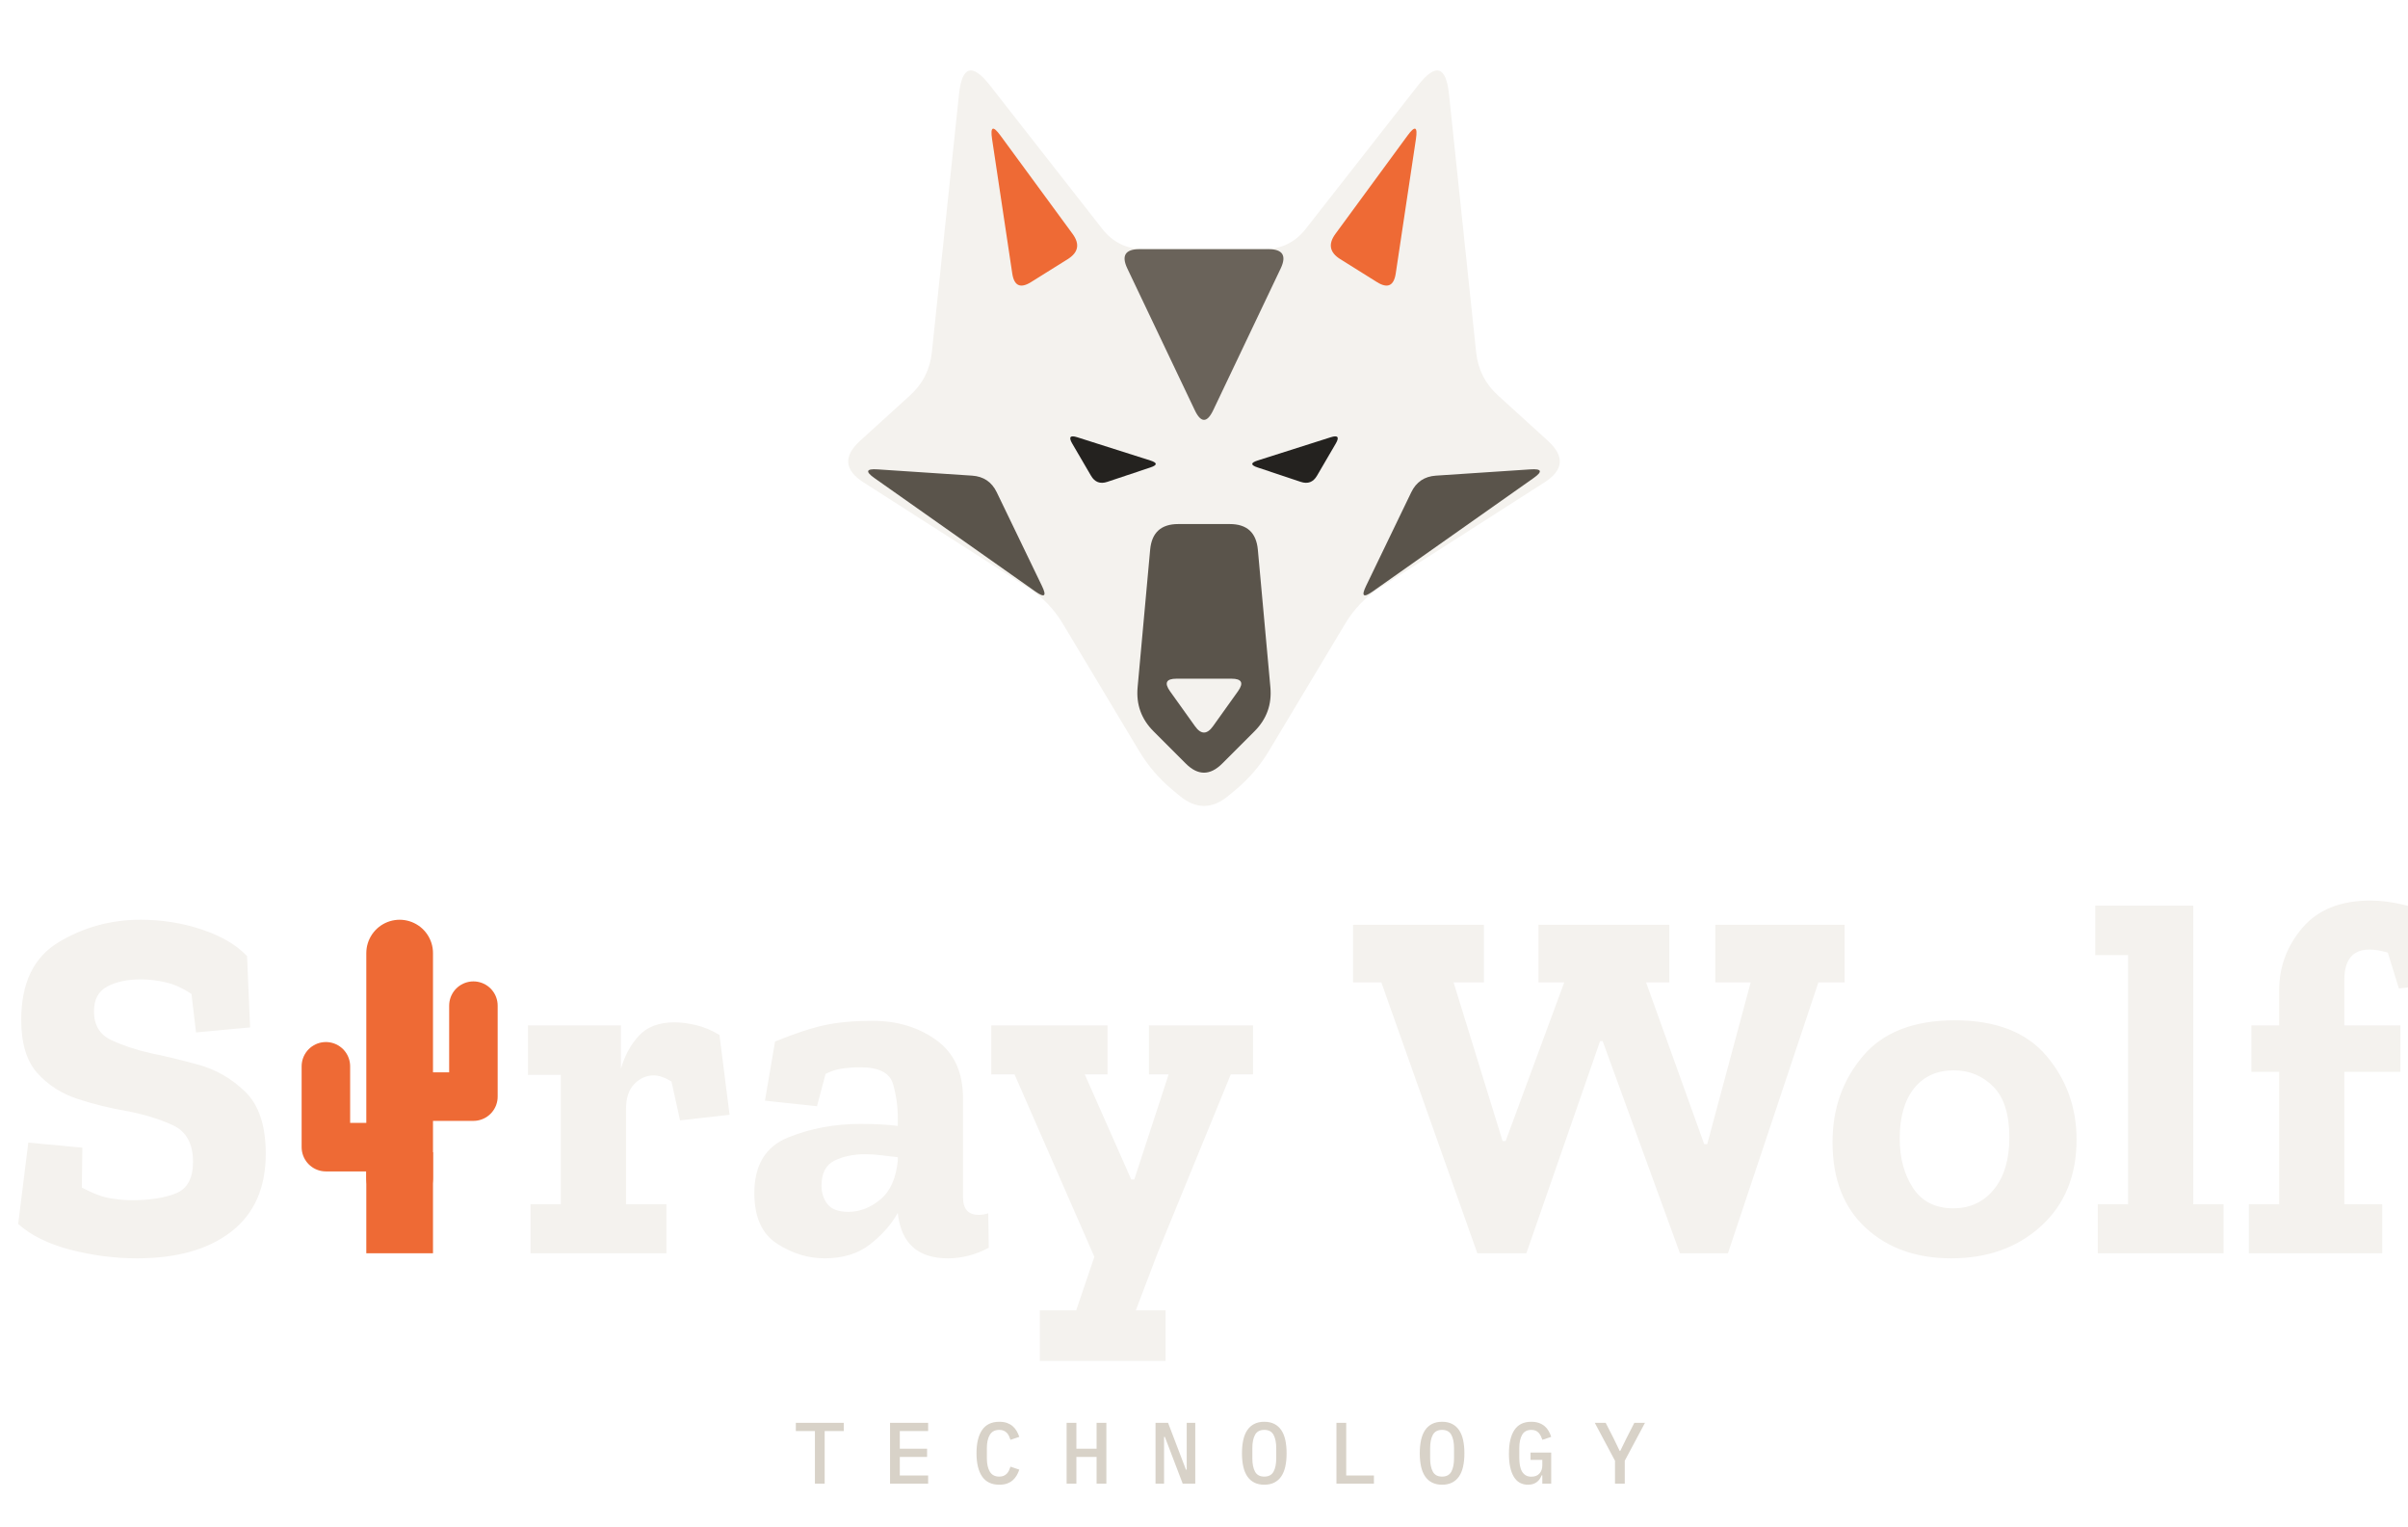
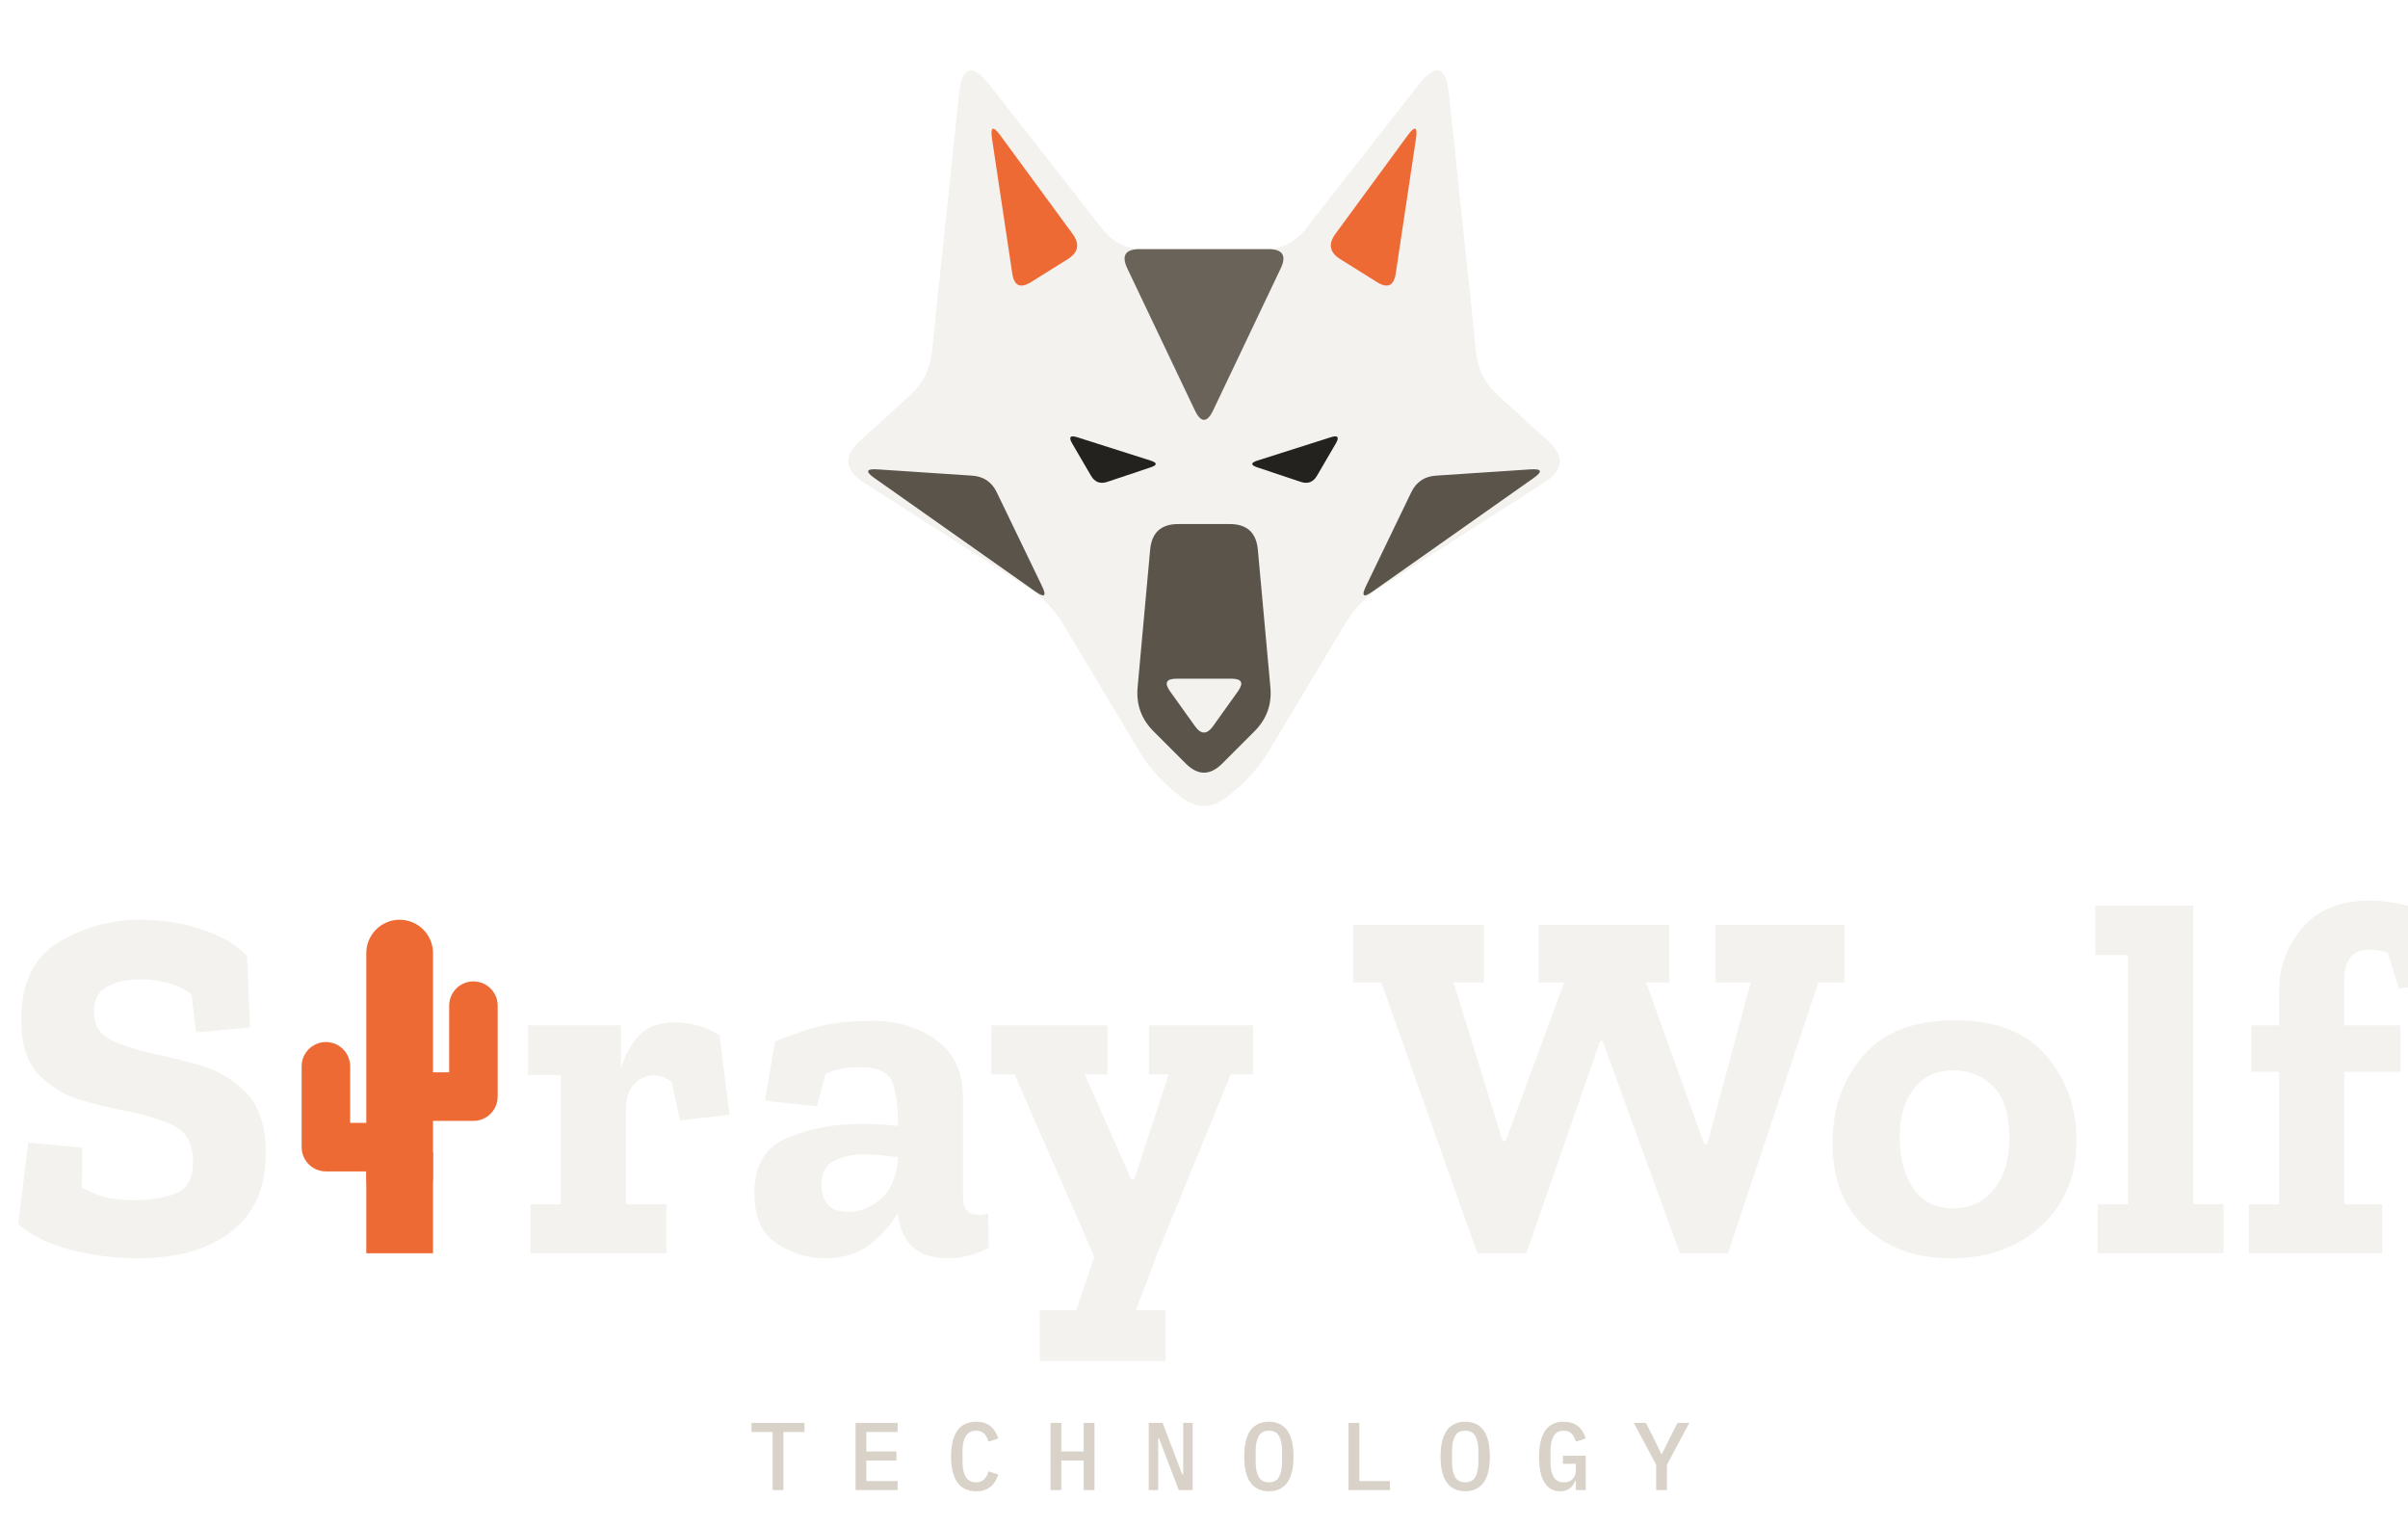
<svg xmlns="http://www.w3.org/2000/svg" viewBox="0 0 476.6 302">
  <g transform="translate(153.3,0) scale(0.85)">
    <path fill="#F4F2EE" d="M50.16 19.88 L76.30 53.27 Q80.00 58.00 86.00 58.00 L114.00 58.00 Q120.00 58.00 123.70 53.27 L149.84 19.88 Q156.00 12.00 157.05 21.95 L163.37 82.03 Q164.00 88.00 168.44 92.04 L180.08 102.62 Q186.00 108.00 179.26 112.31 L141.05 136.77 Q136.00 140.00 132.91 145.14 L115.09 174.86 Q112.00 180.00 107.39 183.84 L105.71 185.24 Q100.00 190.00 94.29 185.24 L92.61 183.84 Q88.00 180.00 84.91 174.86 L67.09 145.14 Q64.00 140.00 58.95 136.77 L20.74 112.31 Q14.00 108.00 19.92 102.62 L31.56 92.04 Q36.00 88.00 36.63 82.03 L42.95 21.95 Q44.00 12.00 50.16 19.88Z" />
    <path fill="#EE6A35" d="M52.60 31.55 L69.40 54.45 Q72.00 58.00 68.27 60.33 L59.73 65.67 Q56.00 68.00 55.35 63.65 L50.65 32.35 Q50.00 28.00 52.60 31.55Z" />
    <path fill="#EE6A35" d="M147.40 31.55 L130.60 54.45 Q128.00 58.00 131.73 60.33 L140.27 65.67 Q144.00 68.00 144.65 63.65 L149.35 32.35 Q150.00 28.00 147.40 31.55Z" />
    <path fill="#6A635A" d="M85.00 58.00 L115.00 58.00 Q120.00 58.00 117.85 62.51 L102.15 95.49 Q100.00 100.00 97.85 95.49 L82.15 62.51 Q80.00 58.00 85.00 58.00Z" />
    <path fill="#5A544B" d="M23.27 111.30 L60.73 137.70 Q64.00 140.00 62.26 136.40 L51.74 114.60 Q50.00 111.00 46.01 110.73 L23.99 109.27 Q20.00 109.00 23.27 111.30Z" />
    <path fill="#5A544B" d="M176.73 111.30 L139.27 137.70 Q136.00 140.00 137.74 136.40 L148.26 114.60 Q150.00 111.00 153.99 110.73 L176.01 109.27 Q180.00 109.00 176.73 111.30Z" />
    <path fill="#5A544B" d="M94.00 122.00 L106.00 122.00 Q112.00 122.00 112.54 127.98 L115.46 160.02 Q116.00 166.00 111.76 170.24 L104.24 177.76 Q100.00 182.00 95.76 177.76 L88.24 170.24 Q84.00 166.00 84.54 160.02 L87.46 127.98 Q88.00 122.00 94.00 122.00Z" />
    <path fill="#24221F" d="M70.48 101.79 L87.52 107.21 Q90.00 108.00 87.53 108.82 L77.47 112.18 Q75.00 113.00 73.69 110.75 L69.31 103.25 Q68.00 101.00 70.48 101.79Z" />
    <path fill="#24221F" d="M129.52 101.79 L112.48 107.21 Q110.00 108.00 112.47 108.82 L122.53 112.18 Q125.00 113.00 126.31 110.75 L130.69 103.25 Q132.00 101.00 129.52 101.79Z" />
    <path fill="#F4F2EE" d="M93.60 158.00 L106.40 158.00 Q110.00 158.00 107.91 160.93 L102.09 169.07 Q100.00 172.00 97.91 169.07 L92.09 160.93 Q90.00 158.00 93.60 158.00Z" />
  </g>
  <path fill="#F4F2EE" d="M52.6 228.3Q52.6 238.4 45.8 243.7Q39.0 249.0 27.1 249.0Q20.5 249.0 13.95 247.3Q7.4 245.6 3.6 242.2L5.6 226.1L16.3 227.1L16.2 235.0Q19.6 236.8 22.0 237.15Q24.4 237.5 26.1 237.5Q31.4 237.5 34.8 236.15Q38.2 234.8 38.2 229.9Q38.2 224.5 34.2 222.65Q30.2 220.8 24.8 219.8Q20.1 219.0 15.35 217.45Q10.6 215.9 7.4 212.35Q4.2 208.8 4.2 201.8Q4.2 190.9 11.6 186.45Q19.0 182.0 27.8 182.0Q34.2 182.0 40.0 183.95Q45.8 185.9 48.9 189.2L49.5 203.3L38.8 204.3L37.9 196.7Q35.4 195.0 32.85 194.4Q30.3 193.8 27.9 193.8Q23.9 193.8 21.25 195.2Q18.6 196.6 18.6 200.1Q18.6 204.2 22.0 205.8Q25.4 207.4 29.8 208.4Q33.8 209.2 39.15 210.65Q44.5 212.1 48.55 216.05Q52.6 220.0 52.6 228.3Z M133.5 202.3Q135.4 202.3 137.75 202.85Q140.1 203.4 142.4 204.8L144.4 220.6L134.6 221.7L132.9 214.0Q130.9 212.8 129.4 212.8Q127.2 212.8 125.55 214.5Q123.9 216.2 123.9 219.5V238.3H131.9V248.0H105.0V238.3H111.0V212.7H104.5V202.9H122.9V211.5Q124.0 207.6 126.45 204.95Q128.9 202.3 133.5 202.3Z M153.4 206.1Q159.3 203.7 163.25 202.85Q167.2 202.0 172.7 202.0Q180.0 202.0 185.3 205.8Q190.6 209.6 190.6 217.3V236.9Q190.6 240.4 193.7 240.4Q194.6 240.4 195.6 240.1L195.7 246.9Q191.8 249.0 187.6 249.0Q178.7 249.0 177.7 240.1V240.0Q175.8 243.4 172.25 246.2Q168.7 249.0 163.2 249.0Q158.3 249.0 153.8 246.1Q149.3 243.2 149.3 236.1Q149.3 227.8 155.95 225.1Q162.6 222.4 170.3 222.4Q174.6 222.4 177.7 222.8V221.3Q177.7 217.8 176.75 214.5Q175.8 211.2 170.3 211.2Q168.3 211.2 166.65 211.45Q165.0 211.7 163.4 212.5L161.7 218.9L151.4 217.8ZM177.7 229.6V229.0Q176.1 228.8 174.45 228.6Q172.8 228.4 171.2 228.4Q167.8 228.4 165.2 229.65Q162.6 230.9 162.6 234.6Q162.6 236.8 163.8 238.3Q165.0 239.8 167.9 239.8Q171.3 239.8 174.25 237.35Q177.2 234.9 177.7 229.6Z M248.0 212.6H243.6L229.1 248.0L224.8 259.3H230.7V269.3H205.8V259.3H213.0L216.6 248.7L200.8 212.6H196.2V202.9H219.2V212.6H214.7L223.9 233.4H224.5L231.3 212.6H227.4V202.9H248.0Z M365.1 194.4H359.9L342.0 248.0H332.5L317.2 206.0H316.7L302.1 248.0H292.4L273.4 194.4H267.8V183.0H293.7V194.4H287.7L297.4 225.8H298.0L309.6 194.4H304.5V183.0H330.4V194.4H325.8L337.3 226.4H337.9L346.5 194.4H339.5V183.0H365.1Z M411.0 225.5Q411.0 236.2 404.0 242.6Q397.0 249.0 386.2 249.0Q375.8 249.0 369.25 242.95Q362.7 236.9 362.7 226.0Q362.7 216.1 368.7 209.0Q374.7 201.9 386.9 201.9Q399.1 201.9 405.05 208.95Q411.0 216.0 411.0 225.5ZM397.7 225.1Q397.7 218.2 394.5 215.0Q391.3 211.8 386.7 211.8Q381.7 211.8 378.85 215.35Q376.0 218.9 376.0 225.3Q376.0 231.1 378.65 235.1Q381.3 239.1 386.6 239.1Q391.6 239.1 394.65 235.35Q397.7 231.6 397.7 225.1Z M440.1 248.0H415.2V238.3H421.2V189.0H414.7V179.2H434.1V238.3H440.1Z M469.2 178.2Q472.3 178.2 476 179.1Q479.7 180.0 482.8 182.3L484.8 194.5L474.8 195.6L472.6 188.5Q470.5 187.9 469 187.9Q464 187.9 464 193.9V202.9H475.1V212.1H464V238.3H471.5V248.0H445.1V238.3H451.1V212.1H445.6V202.9H451.1V196.0Q451.1 189.0 455.7 183.6Q460.3 178.2 469.2 178.2Z" />
  <g fill="none" stroke="#EE6A35" stroke-linejoin="round">
    <path d="M79.1 248 V228" stroke-width="13.2" stroke-linecap="butt" />
    <path d="M79.1 233 V188.6" stroke-width="13.2" stroke-linecap="round" />
    <path d="M79.1 227 H64.5 V211" stroke-width="9.6" stroke-linecap="round" />
    <path d="M79.1 217 H93.7 V199" stroke-width="9.6" stroke-linecap="round" />
  </g>
-   <g data-tech="1.15" transform="translate(241.55 281.4) scale(1.15) translate(-241.55 -281.4)">
+   <g data-tech="1.27" transform="translate(241.55 281.4) scale(1.27) translate(-241.55 -281.4)">
    <path fill="#D8D2C8" d="M173.44 282.94V292.0H171.76V282.94H168.475V281.53H176.725V282.94Z M184.69 292.0V281.53H191.245V282.94H186.37V285.985H191.065V287.395H186.37V290.59H191.245V292.0Z M203.5 292.18Q201.505 292.18 200.538 290.77Q199.57 289.36 199.57 286.765Q199.57 284.17 200.538 282.76Q201.505 281.35 203.5 281.35Q204.265 281.35 204.828 281.553Q205.39 281.755 205.795 282.107Q206.2 282.46 206.478 282.933Q206.755 283.405 206.935 283.945L205.42 284.455Q205.3 284.095 205.15 283.78Q205 283.465 204.775 283.24Q204.55 283.015 204.243 282.88Q203.935 282.745 203.485 282.745Q202.375 282.745 201.865 283.592Q201.355 284.44 201.355 285.88V287.65Q201.355 289.09 201.865 289.938Q202.375 290.785 203.485 290.785Q203.935 290.785 204.243 290.65Q204.55 290.515 204.775 290.29Q205 290.065 205.15 289.75Q205.3 289.435 205.42 289.075L206.935 289.585Q206.755 290.125 206.478 290.597Q206.2 291.07 205.795 291.423Q205.39 291.775 204.828 291.977Q204.265 292.18 203.5 292.18Z M220.24 287.395H216.76V292.0H215.08V281.53H216.76V285.985H220.24V281.53H221.92V292.0H220.24Z M231.985 283.945H231.85V292.0H230.38V281.53H232.54L235.615 289.585H235.75V281.53H237.22V292.0H235.06Z M249.1 292.18Q248.11 292.18 247.383 291.812Q246.655 291.445 246.183 290.755Q245.71 290.065 245.485 289.06Q245.26 288.055 245.26 286.765Q245.26 285.49 245.485 284.477Q245.71 283.465 246.183 282.775Q246.655 282.085 247.383 281.717Q248.11 281.35 249.1 281.35Q250.09 281.35 250.818 281.717Q251.545 282.085 252.018 282.775Q252.49 283.465 252.715 284.477Q252.94 285.49 252.94 286.765Q252.94 288.055 252.715 289.06Q252.49 290.065 252.018 290.755Q251.545 291.445 250.818 291.812Q250.09 292.18 249.1 292.18ZM249.1 290.785Q250.225 290.785 250.69 289.938Q251.155 289.09 251.155 287.635V285.88Q251.155 284.44 250.69 283.592Q250.225 282.745 249.1 282.745Q247.975 282.745 247.51 283.592Q247.045 284.44 247.045 285.88V287.65Q247.045 289.09 247.51 289.938Q247.975 290.785 249.1 290.785Z M261.52 292.0V281.53H263.2V290.59H267.97V292.0Z M279.7 292.18Q278.71 292.18 277.983 291.812Q277.255 291.445 276.783 290.755Q276.31 290.065 276.085 289.06Q275.86 288.055 275.86 286.765Q275.86 285.49 276.085 284.477Q276.31 283.465 276.783 282.775Q277.255 282.085 277.983 281.717Q278.71 281.35 279.7 281.35Q280.69 281.35 281.418 281.717Q282.145 282.085 282.618 282.775Q283.09 283.465 283.315 284.477Q283.54 285.49 283.54 286.765Q283.54 288.055 283.315 289.06Q283.09 290.065 282.618 290.755Q282.145 291.445 281.418 291.812Q280.69 292.18 279.7 292.18ZM279.7 290.785Q280.825 290.785 281.29 289.938Q281.755 289.09 281.755 287.635V285.88Q281.755 284.44 281.29 283.592Q280.825 282.745 279.7 282.745Q278.575 282.745 278.11 283.592Q277.645 284.44 277.645 285.88V287.65Q277.645 289.09 278.11 289.938Q278.575 290.785 279.7 290.785Z M296.95 290.56H296.845Q296.71 290.875 296.522 291.168Q296.335 291.46 296.058 291.685Q295.78 291.91 295.39 292.045Q295.0 292.18 294.49 292.18Q292.855 292.18 292.03 290.785Q291.205 289.39 291.205 286.84Q291.205 284.17 292.15 282.76Q293.095 281.35 295.045 281.35Q295.81 281.35 296.387 281.56Q296.965 281.77 297.37 282.123Q297.775 282.475 298.045 282.947Q298.315 283.42 298.48 283.945L296.965 284.455Q296.845 284.11 296.695 283.803Q296.545 283.495 296.327 283.255Q296.11 283.015 295.803 282.88Q295.495 282.745 295.06 282.745Q293.965 282.745 293.477 283.592Q292.99 284.44 292.99 285.88V287.545Q292.99 288.265 293.095 288.865Q293.2 289.465 293.447 289.892Q293.695 290.32 294.092 290.56Q294.49 290.8 295.06 290.8Q295.975 290.8 296.462 290.252Q296.95 289.705 296.95 288.85V287.905H294.925V286.645H298.48V292.0H296.95Z M309.46 292.0V288.055L305.98 281.53H307.855L309.19 284.14L310.27 286.375H310.36L311.455 284.14L312.79 281.53H314.62L311.14 288.055V292.0Z" />
  </g>
</svg>
